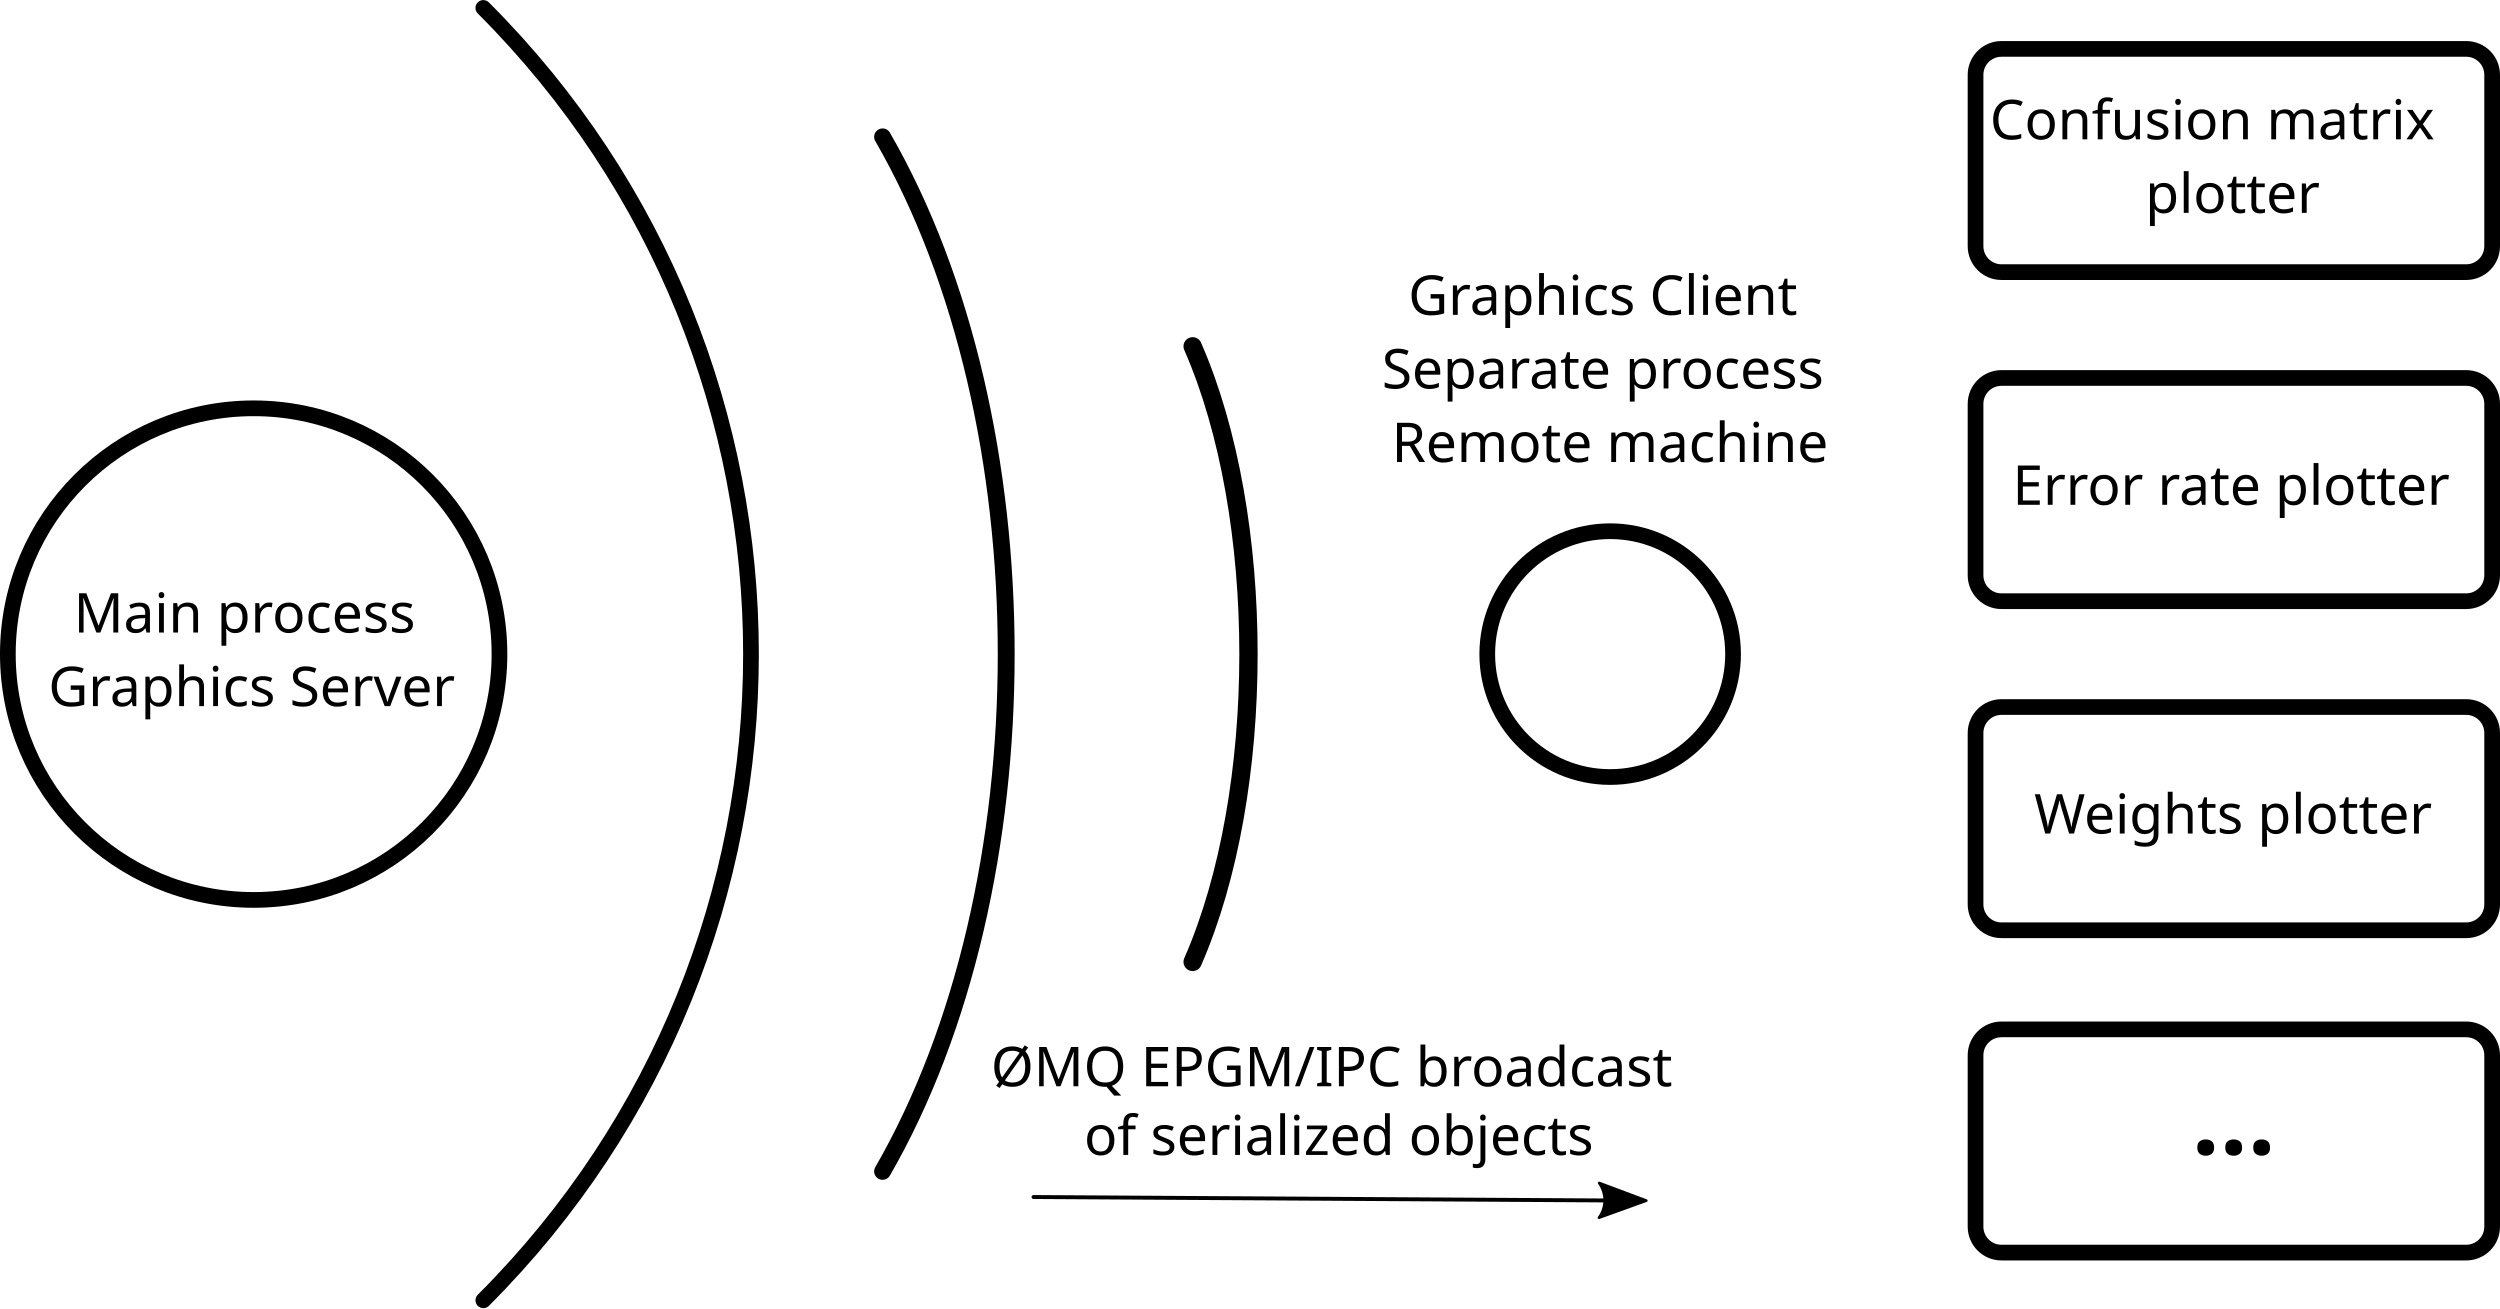
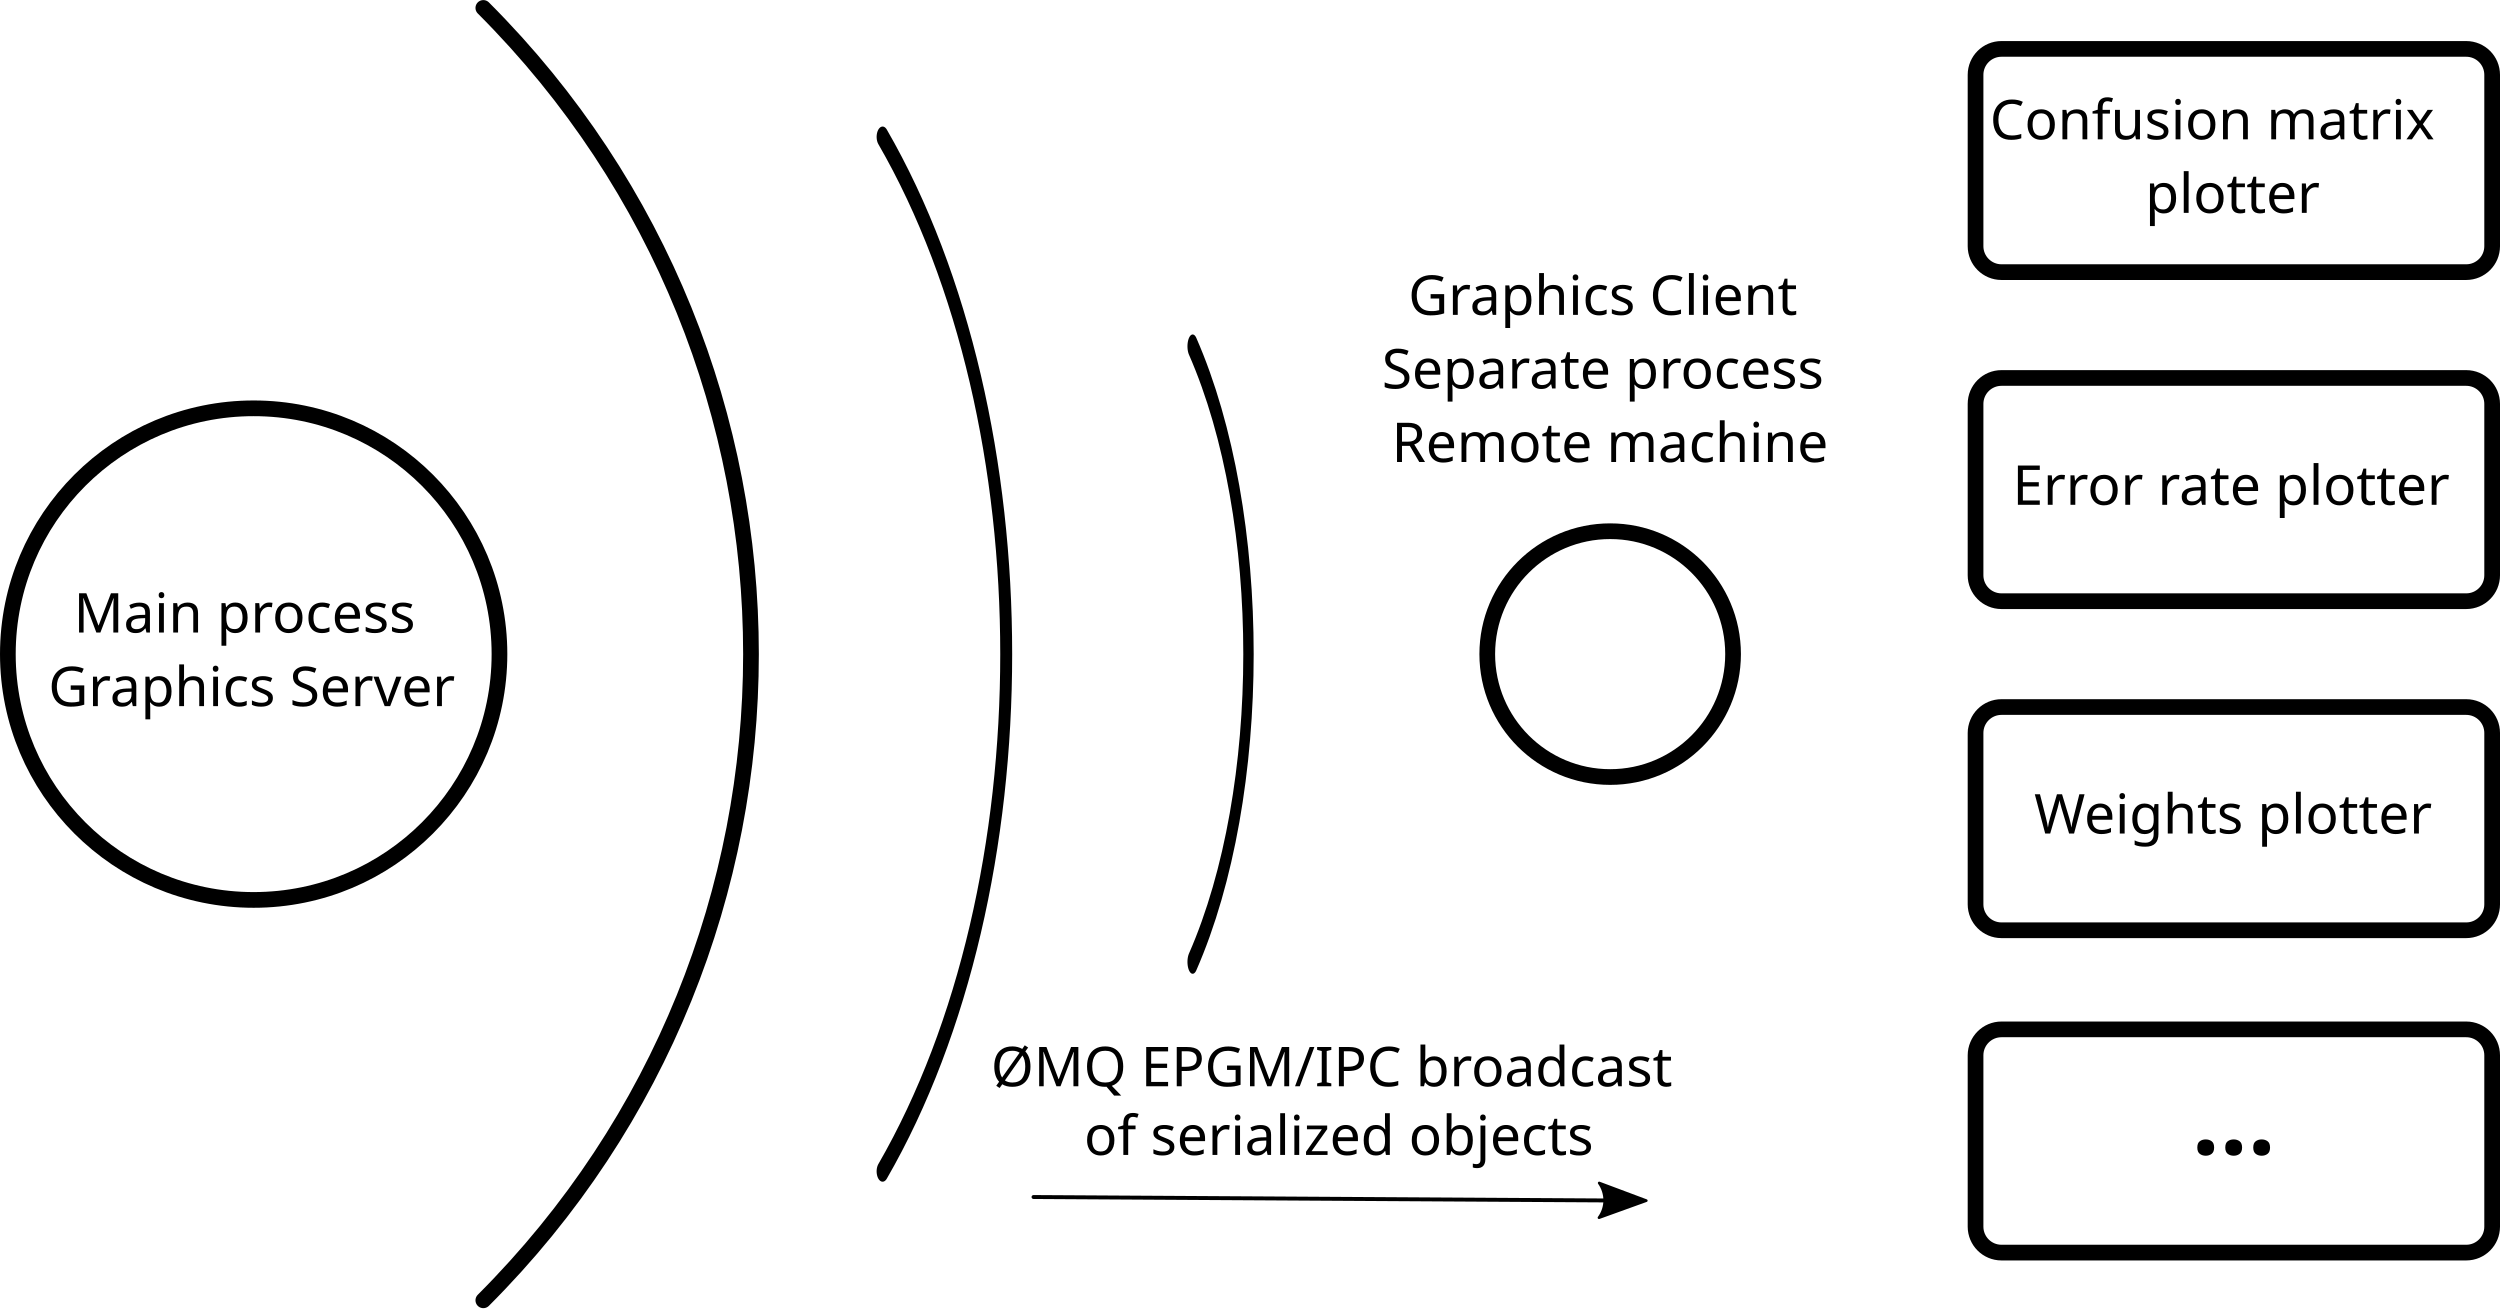
<svg xmlns="http://www.w3.org/2000/svg" width="679437.997" height="355547.856" viewBox="0 0 636.973 333.326">
  <defs>
    <marker orient="auto" id="a" overflow="visible">
      <path d="M-10.69-4.437L1.328-.017l-12.018 4.42c1.92-2.61 1.91-6.18 0-8.84z" fill-rule="evenodd" stroke="#000" stroke-width=".688" stroke-linejoin="round" />
    </marker>
  </defs>
-   <g transform="translate(-68.711 -65.453)">
+   <g transform="translate(-68.71 -65.453)">
    <circle r="62.629" cy="232.116" cx="133.34" fill="none" stroke="#000" stroke-width="4" />
-     <path d="M191.857 67.473a232.84 232.84-45 0 1 0 329.286" fill="none" stroke="#000" stroke-width="4" stroke-linecap="round" />
-     <path d="M293.583 100.327c41.998 72.785 41.998 190.793 0 263.578" fill="none" stroke="#000" stroke-width="4.299" stroke-linecap="round" />
-     <path d="M372.585 153.693c18.968 43.312 18.968 113.534 0 156.845" fill="none" stroke="#000" stroke-width="4.666" stroke-linecap="round" />
+     <path d="M191.857 67.473a232.84 232.84 0 0 1 0 329.286" fill="none" stroke="#000" stroke-width="4" stroke-linecap="round" />
+     <path transform="scale(.7068 1.22492) rotate(-45)" d="M235.795 351.626A152.154 152.154 0 0 1 83.64 503.78" fill="none" stroke="#000" stroke-width="4.299" stroke-linecap="round" />
+     <path transform="scale(.56732 1.29543) rotate(-45)" d="M380.497 548.282a85.613 85.613 0 0 1-85.614 85.613" fill="none" stroke="#000" stroke-width="4.666" stroke-linecap="round" />
    <circle cx="478.962" cy="232.116" r="31.315" fill="none" stroke="#000" stroke-width="4" />
    <text style="line-height:125%;-inkscape-font-specification:Fabrica;text-align:center" x="132.846" y="226.619" font-size="14" font-family="Fabrica" letter-spacing="0" word-spacing="0" text-anchor="middle" stroke-width="2">
      <tspan x="132.846" y="226.619" style="-inkscape-font-specification:Fabrica;text-align:center">Main process</tspan>
      <tspan x="132.846" y="245.369" style="-inkscape-font-specification:Fabrica;text-align:center">Graphics Server</tspan>
    </text>
    <text style="line-height:125%;-inkscape-font-specification:Fabrica" x="409.823" y="342.225" font-size="14" font-family="Fabrica" letter-spacing="0" word-spacing="0" stroke-width="2">
      <tspan x="409.823" y="342.225" style="-inkscape-font-specification:Fabrica;text-align:center" text-anchor="middle">ØMQ EPGM/IPC broadcast</tspan>
      <tspan x="409.823" y="359.725" style="-inkscape-font-specification:Fabrica;text-align:center" text-anchor="middle">of serialized objects</tspan>
    </text>
    <text style="line-height:125%;-inkscape-font-specification:Fabrica" x="478.914" y="145.672" font-size="14" font-family="Fabrica" letter-spacing="0" word-spacing="0" stroke-width="2">
      <tspan x="478.914" y="145.672" style="-inkscape-font-specification:Fabrica;text-align:center" text-anchor="middle">Graphics Client</tspan>
      <tspan x="478.914" y="164.422" style="-inkscape-font-specification:Fabrica;text-align:center" text-anchor="middle">Separate process</tspan>
      <tspan x="478.914" y="183.172" style="-inkscape-font-specification:Fabrica;text-align:center" text-anchor="middle">Remote machine</tspan>
    </text>
    <rect width="131.626" height="56.875" x="572.058" y="77.914" rx="6.607" ry="6.607" fill="none" stroke="#000" stroke-width="4" stroke-linecap="round" stroke-linejoin="round" />
    <text style="line-height:125%" x="637.552" y="100.947" font-size="40" font-family="Sans" letter-spacing="0" word-spacing="0" stroke-width="4">
      <tspan x="637.552" y="100.947" style="-inkscape-font-specification:Fabrica;text-align:center" font-size="14" font-family="Fabrica" text-anchor="middle">Confusion matrix</tspan>
      <tspan x="637.552" y="119.697" style="-inkscape-font-specification:Fabrica;text-align:center" font-size="14" font-family="Fabrica" text-anchor="middle">plotter</tspan>
    </text>
    <text y="194.073" x="637.182" style="line-height:125%" font-size="40" font-family="Sans" letter-spacing="0" word-spacing="0" stroke-width="4">
      <tspan style="-inkscape-font-specification:Fabrica;text-align:center" y="194.073" x="637.182" font-size="14" font-family="Fabrica" text-anchor="middle">Error rate plotter</tspan>
    </text>
    <text style="line-height:125%" x="637.684" y="277.827" font-size="40" font-family="Sans" letter-spacing="0" word-spacing="0" stroke-width="4">
      <tspan x="637.684" y="277.827" style="-inkscape-font-specification:Fabrica;text-align:center" font-size="14" font-family="Fabrica" text-anchor="middle">Weights plotter</tspan>
    </text>
    <text y="359.595" x="637.828" style="line-height:125%" font-size="40" font-family="Sans" letter-spacing="0" word-spacing="0" stroke-width="4">
      <tspan style="-inkscape-font-specification:'Arial Bold';text-align:center" y="359.595" x="637.828" font-weight="bold" font-size="25" font-family="Fabrica" text-anchor="middle">...</tspan>
    </text>
    <path d="M332.04 370.44l154.793.928" fill="none" stroke="#000" stroke-linecap="round" marker-end="url(#a)" />
    <rect ry="6.607" rx="6.607" y="161.757" x="572.058" height="56.875" width="131.626" fill="none" stroke="#000" stroke-width="4" stroke-linecap="round" stroke-linejoin="round" />
    <rect width="131.626" height="56.875" x="572.058" y="245.6" rx="6.607" ry="6.607" fill="none" stroke="#000" stroke-width="4" stroke-linecap="round" stroke-linejoin="round" />
    <rect ry="6.607" rx="6.607" y="327.727" x="572.058" height="56.875" width="131.626" fill="none" stroke="#000" stroke-width="4" stroke-linecap="round" stroke-linejoin="round" />
  </g>
</svg>
